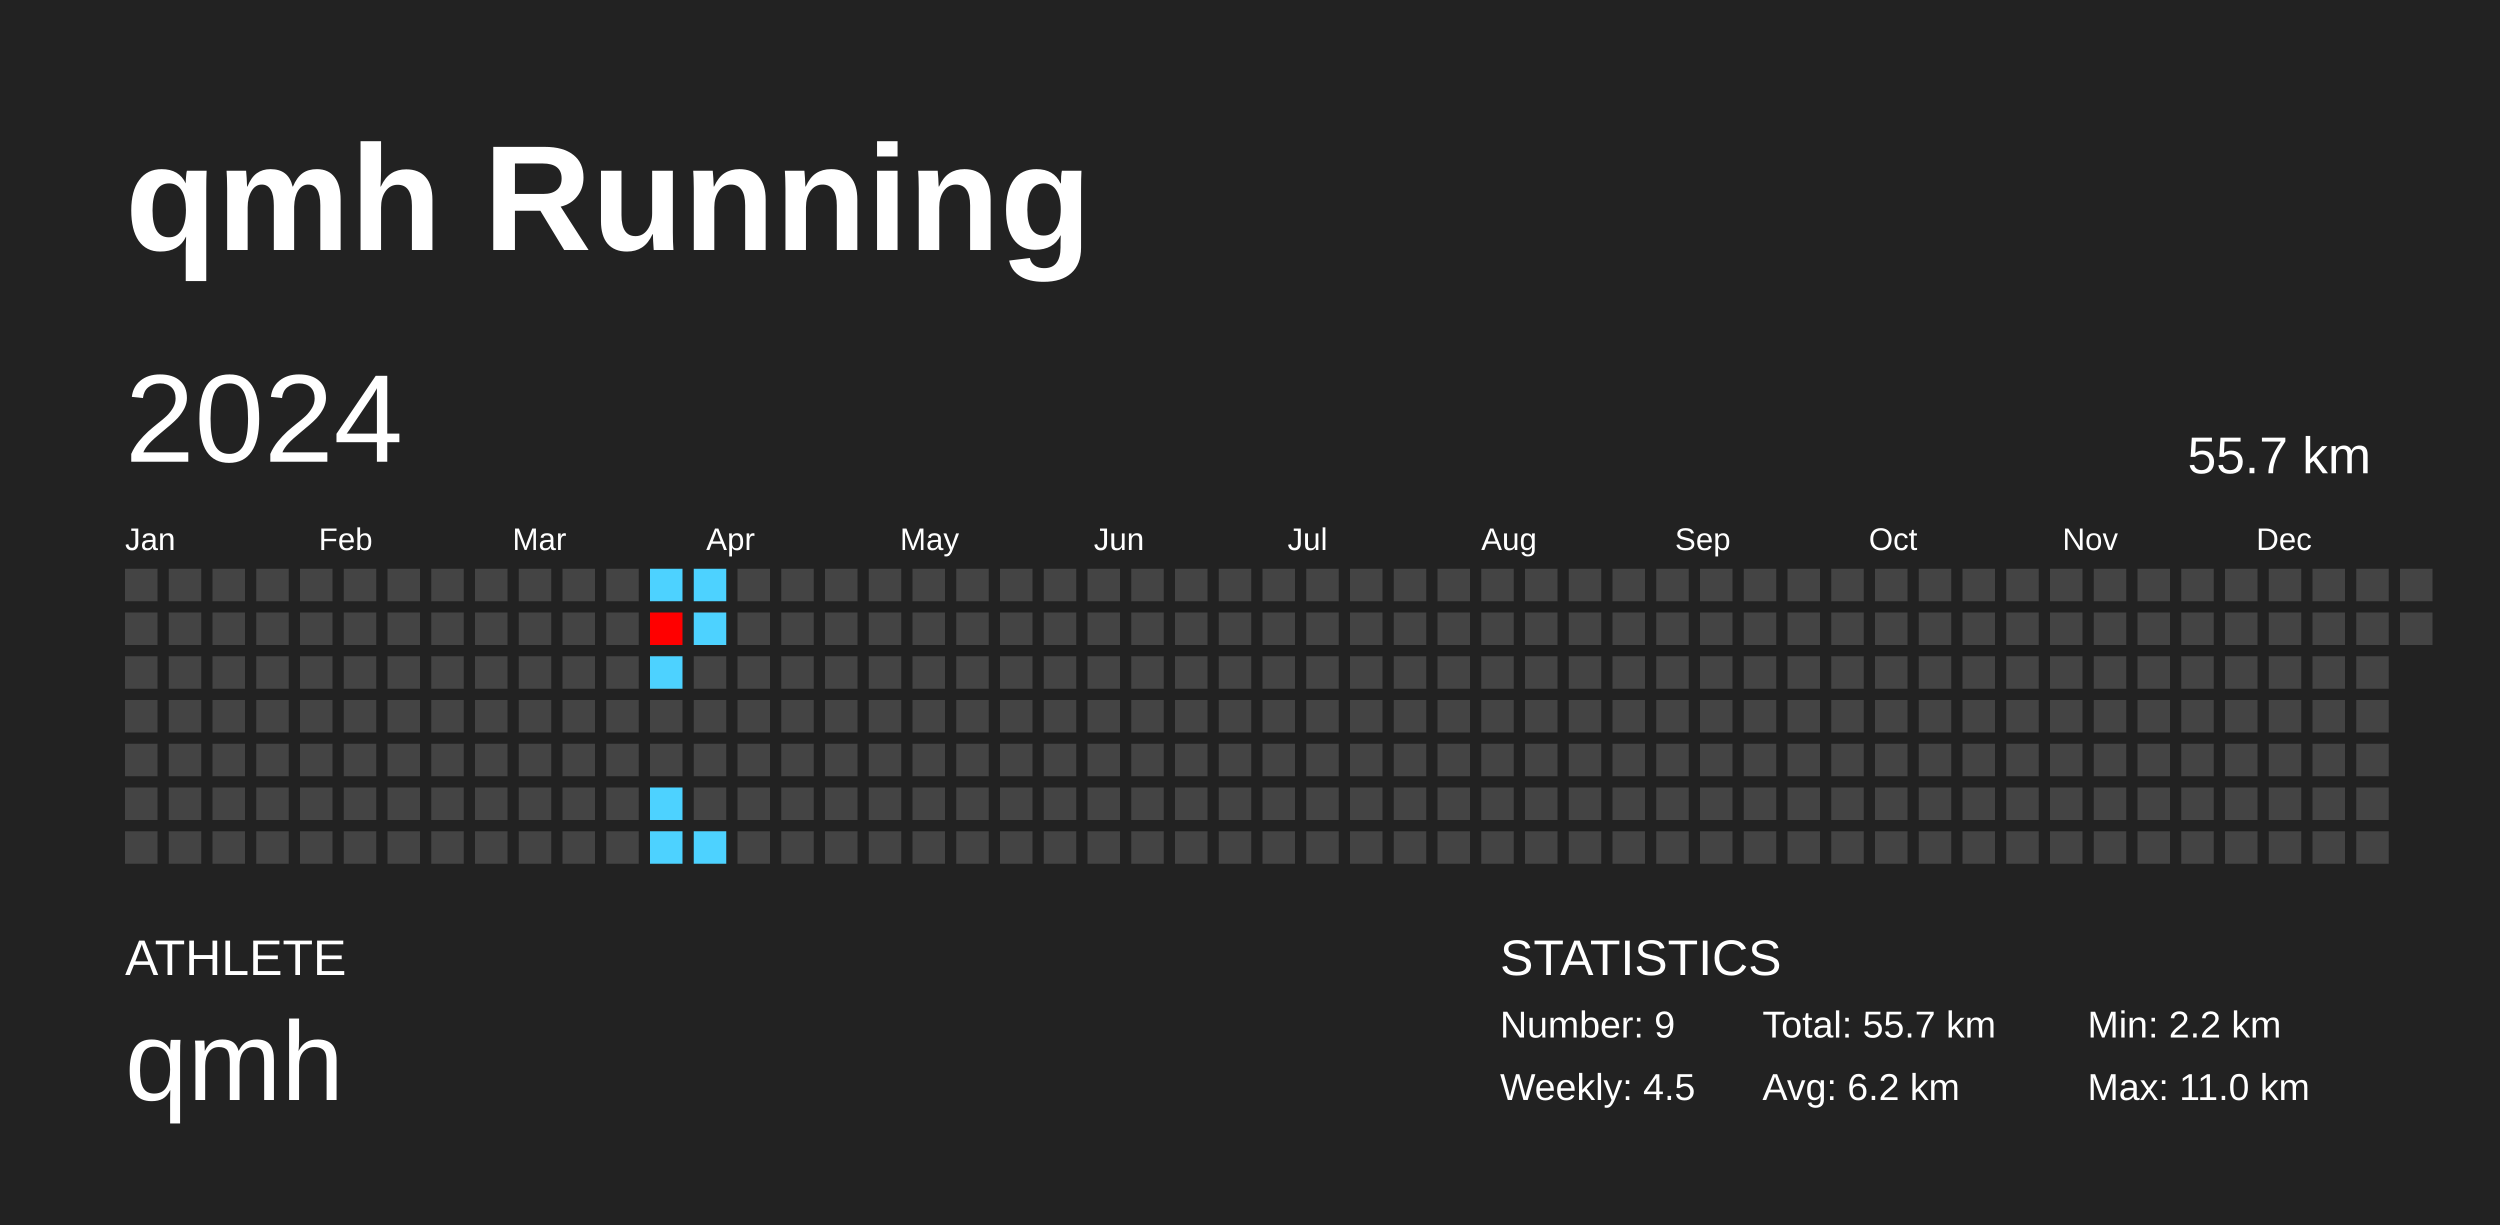
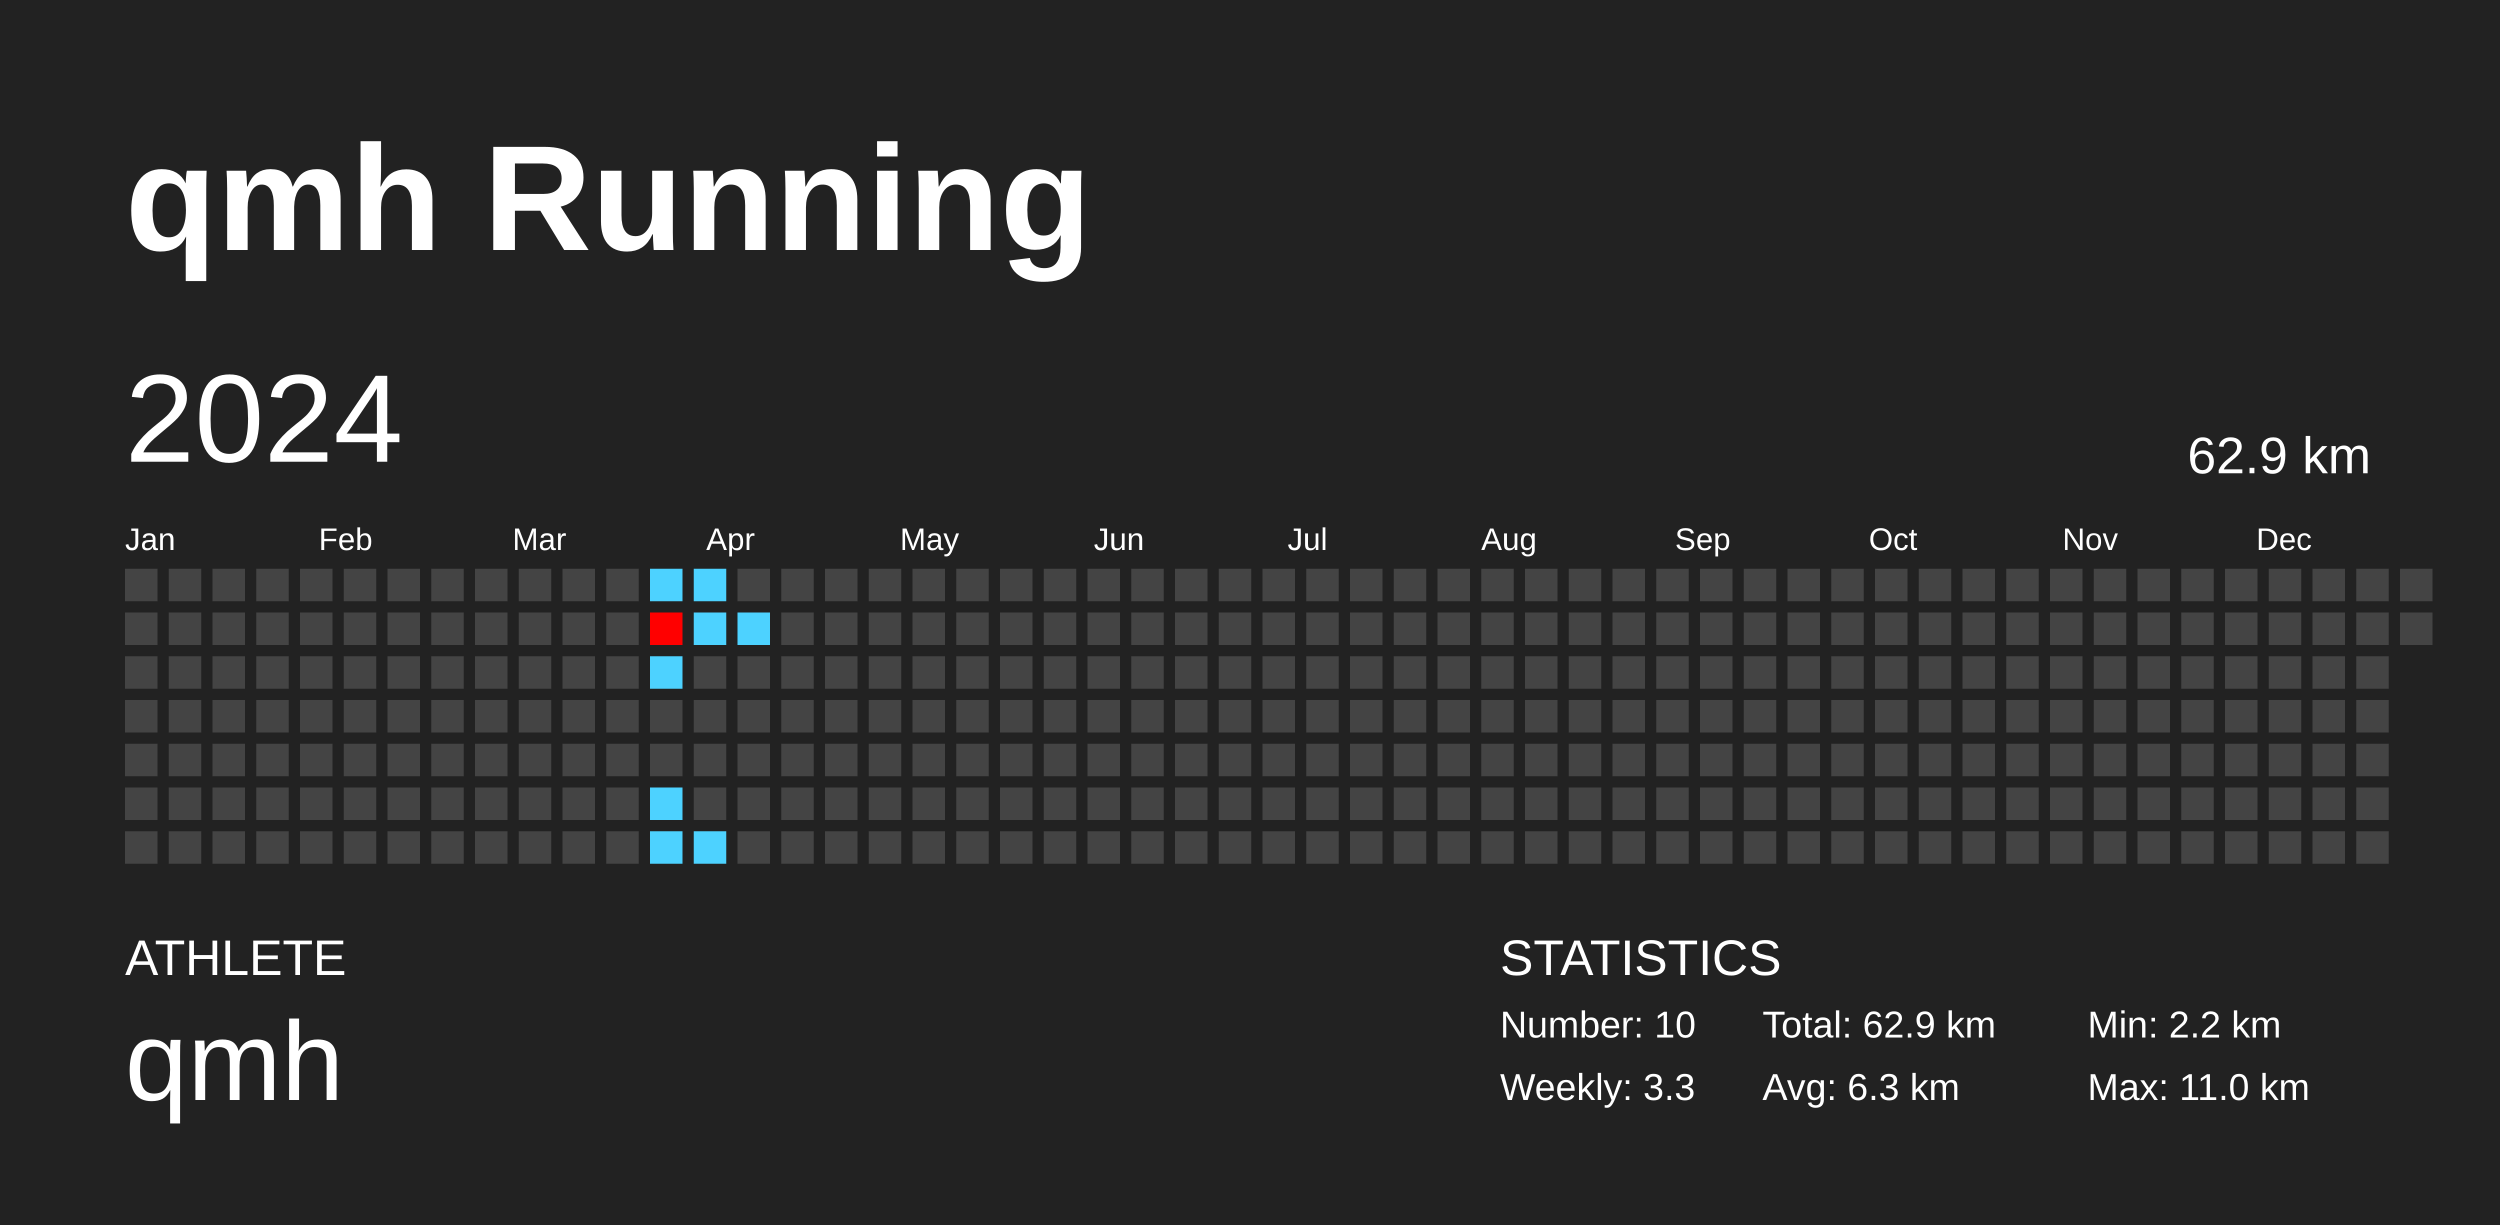
<svg xmlns="http://www.w3.org/2000/svg" baseProfile="full" height="98mm" version="1.1" viewBox="0,0,200,98" width="200mm">
  <defs />
  <rect fill="#222222" height="98" width="200" x="0" y="0" />
  <text fill="#FFFFFF" style="font-size:12px; font-family:Arial; font-weight:bold;" x="10" y="20">qmh Running</text>
  <text fill="#FFFFFF" style="font-size:4px; font-family:Arial" x="10" y="78">ATHLETE</text>
  <text fill="#FFFFFF" style="font-size:9px; font-family:Arial" x="10" y="88">qmh</text>
  <text fill="#FFFFFF" style="font-size:4px; font-family:Arial" x="120" y="78">STATISTICS</text>
-   <text fill="#FFFFFF" style="font-size:3px; font-family:Arial" x="120" y="83">Number: 9</text>
-   <text fill="#FFFFFF" style="font-size:3px; font-family:Arial" x="120" y="88">Weekly: 4.5</text>
-   <text fill="#FFFFFF" style="font-size:3px; font-family:Arial" x="141" y="83">Total: 55.7 km</text>
-   <text fill="#FFFFFF" style="font-size:3px; font-family:Arial" x="141" y="88">Avg: 6.2 km</text>
+   <text fill="#FFFFFF" style="font-size:3px; font-family:Arial" x="120" y="83">Number: 10</text>
+   <text fill="#FFFFFF" style="font-size:3px; font-family:Arial" x="120" y="88">Weekly: 3.3</text>
+   <text fill="#FFFFFF" style="font-size:3px; font-family:Arial" x="141" y="83">Total: 62.9 km</text>
+   <text fill="#FFFFFF" style="font-size:3px; font-family:Arial" x="141" y="88">Avg: 6.3 km</text>
  <text fill="#FFFFFF" style="font-size:3px; font-family:Arial" x="167" y="83">Min: 2.2 km</text>
  <text fill="#FFFFFF" style="font-size:3px; font-family:Arial" x="167" y="88">Max: 11.0 km</text>
  <text dominant-baseline="hanging" fill="#FFFFFF" style="font-size:10.0px; font-family:Arial;" x="10" y="30">2024</text>
-   <text dominant-baseline="hanging" fill="#FFFFFF" style="font-size:4.125px; font-family:Arial;" x="175" y="35">55.7 km</text>
+   <text dominant-baseline="hanging" fill="#FFFFFF" style="font-size:4.125px; font-family:Arial;" x="175" y="35">62.9 km</text>
  <text fill="#FFFFFF" style="font-size:2.5px; font-family:Arial" x="10.0" y="44">Jan</text>
  <text fill="#FFFFFF" style="font-size:2.5px; font-family:Arial" x="25.5" y="44">Feb</text>
  <text fill="#FFFFFF" style="font-size:2.5px; font-family:Arial" x="41.0" y="44">Mar</text>
  <text fill="#FFFFFF" style="font-size:2.5px; font-family:Arial" x="56.5" y="44">Apr</text>
  <text fill="#FFFFFF" style="font-size:2.5px; font-family:Arial" x="72.0" y="44">May</text>
  <text fill="#FFFFFF" style="font-size:2.5px; font-family:Arial" x="87.5" y="44">Jun</text>
  <text fill="#FFFFFF" style="font-size:2.5px; font-family:Arial" x="103.0" y="44">Jul</text>
  <text fill="#FFFFFF" style="font-size:2.5px; font-family:Arial" x="118.5" y="44">Aug</text>
  <text fill="#FFFFFF" style="font-size:2.5px; font-family:Arial" x="134.0" y="44">Sep</text>
  <text fill="#FFFFFF" style="font-size:2.5px; font-family:Arial" x="149.5" y="44">Oct</text>
  <text fill="#FFFFFF" style="font-size:2.5px; font-family:Arial" x="165.0" y="44">Nov</text>
  <text fill="#FFFFFF" style="font-size:2.5px; font-family:Arial" x="180.5" y="44">Dec</text>
  <rect fill="#444444" height="2.6" width="2.6" x="10.0" y="45.5" />
  <rect fill="#444444" height="2.6" width="2.6" x="10.0" y="49.0" />
  <rect fill="#444444" height="2.6" width="2.6" x="10.0" y="52.5" />
  <rect fill="#444444" height="2.6" width="2.6" x="10.0" y="56.0" />
  <rect fill="#444444" height="2.6" width="2.6" x="10.0" y="59.5" />
  <rect fill="#444444" height="2.6" width="2.6" x="10.0" y="63.0" />
  <rect fill="#444444" height="2.6" width="2.6" x="10.0" y="66.5" />
  <rect fill="#444444" height="2.6" width="2.6" x="13.5" y="45.5" />
  <rect fill="#444444" height="2.6" width="2.6" x="13.5" y="49.0" />
  <rect fill="#444444" height="2.6" width="2.6" x="13.5" y="52.5" />
  <rect fill="#444444" height="2.6" width="2.6" x="13.5" y="56.0" />
  <rect fill="#444444" height="2.6" width="2.6" x="13.5" y="59.5" />
  <rect fill="#444444" height="2.6" width="2.6" x="13.5" y="63.0" />
  <rect fill="#444444" height="2.6" width="2.6" x="13.5" y="66.5" />
  <rect fill="#444444" height="2.6" width="2.6" x="17.0" y="45.5" />
  <rect fill="#444444" height="2.6" width="2.6" x="17.0" y="49.0" />
  <rect fill="#444444" height="2.6" width="2.6" x="17.0" y="52.5" />
  <rect fill="#444444" height="2.6" width="2.6" x="17.0" y="56.0" />
  <rect fill="#444444" height="2.6" width="2.6" x="17.0" y="59.5" />
  <rect fill="#444444" height="2.6" width="2.6" x="17.0" y="63.0" />
  <rect fill="#444444" height="2.6" width="2.6" x="17.0" y="66.5" />
  <rect fill="#444444" height="2.6" width="2.6" x="20.5" y="45.5" />
  <rect fill="#444444" height="2.6" width="2.6" x="20.5" y="49.0" />
  <rect fill="#444444" height="2.6" width="2.6" x="20.5" y="52.5" />
  <rect fill="#444444" height="2.6" width="2.6" x="20.5" y="56.0" />
  <rect fill="#444444" height="2.6" width="2.6" x="20.5" y="59.5" />
  <rect fill="#444444" height="2.6" width="2.6" x="20.5" y="63.0" />
  <rect fill="#444444" height="2.6" width="2.6" x="20.5" y="66.5" />
  <rect fill="#444444" height="2.6" width="2.6" x="24.0" y="45.5" />
  <rect fill="#444444" height="2.6" width="2.6" x="24.0" y="49.0" />
  <rect fill="#444444" height="2.6" width="2.6" x="24.0" y="52.5" />
  <rect fill="#444444" height="2.6" width="2.6" x="24.0" y="56.0" />
  <rect fill="#444444" height="2.6" width="2.6" x="24.0" y="59.5" />
  <rect fill="#444444" height="2.6" width="2.6" x="24.0" y="63.0" />
  <rect fill="#444444" height="2.6" width="2.6" x="24.0" y="66.5" />
  <rect fill="#444444" height="2.6" width="2.6" x="27.5" y="45.5" />
  <rect fill="#444444" height="2.6" width="2.6" x="27.5" y="49.0" />
  <rect fill="#444444" height="2.6" width="2.6" x="27.5" y="52.5" />
  <rect fill="#444444" height="2.6" width="2.6" x="27.5" y="56.0" />
  <rect fill="#444444" height="2.6" width="2.6" x="27.5" y="59.5" />
  <rect fill="#444444" height="2.6" width="2.6" x="27.5" y="63.0" />
  <rect fill="#444444" height="2.6" width="2.6" x="27.5" y="66.5" />
  <rect fill="#444444" height="2.6" width="2.6" x="31.0" y="45.5" />
  <rect fill="#444444" height="2.6" width="2.6" x="31.0" y="49.0" />
  <rect fill="#444444" height="2.6" width="2.6" x="31.0" y="52.5" />
  <rect fill="#444444" height="2.6" width="2.6" x="31.0" y="56.0" />
  <rect fill="#444444" height="2.6" width="2.6" x="31.0" y="59.5" />
  <rect fill="#444444" height="2.6" width="2.6" x="31.0" y="63.0" />
  <rect fill="#444444" height="2.6" width="2.6" x="31.0" y="66.5" />
  <rect fill="#444444" height="2.6" width="2.6" x="34.5" y="45.5" />
  <rect fill="#444444" height="2.6" width="2.6" x="34.5" y="49.0" />
  <rect fill="#444444" height="2.6" width="2.6" x="34.5" y="52.5" />
  <rect fill="#444444" height="2.6" width="2.6" x="34.5" y="56.0" />
  <rect fill="#444444" height="2.6" width="2.6" x="34.5" y="59.5" />
  <rect fill="#444444" height="2.6" width="2.6" x="34.5" y="63.0" />
  <rect fill="#444444" height="2.6" width="2.6" x="34.5" y="66.5" />
  <rect fill="#444444" height="2.6" width="2.6" x="38.0" y="45.5" />
  <rect fill="#444444" height="2.6" width="2.6" x="38.0" y="49.0" />
  <rect fill="#444444" height="2.6" width="2.6" x="38.0" y="52.5" />
  <rect fill="#444444" height="2.6" width="2.6" x="38.0" y="56.0" />
  <rect fill="#444444" height="2.6" width="2.6" x="38.0" y="59.5" />
  <rect fill="#444444" height="2.6" width="2.6" x="38.0" y="63.0" />
  <rect fill="#444444" height="2.6" width="2.6" x="38.0" y="66.5" />
  <rect fill="#444444" height="2.6" width="2.6" x="41.5" y="45.5" />
  <rect fill="#444444" height="2.6" width="2.6" x="41.5" y="49.0" />
  <rect fill="#444444" height="2.6" width="2.6" x="41.5" y="52.5" />
  <rect fill="#444444" height="2.6" width="2.6" x="41.5" y="56.0" />
  <rect fill="#444444" height="2.6" width="2.6" x="41.5" y="59.5" />
  <rect fill="#444444" height="2.6" width="2.6" x="41.5" y="63.0" />
  <rect fill="#444444" height="2.6" width="2.6" x="41.5" y="66.5" />
  <rect fill="#444444" height="2.6" width="2.6" x="45.0" y="45.5" />
  <rect fill="#444444" height="2.6" width="2.6" x="45.0" y="49.0" />
  <rect fill="#444444" height="2.6" width="2.6" x="45.0" y="52.5" />
  <rect fill="#444444" height="2.6" width="2.6" x="45.0" y="56.0" />
  <rect fill="#444444" height="2.6" width="2.6" x="45.0" y="59.5" />
  <rect fill="#444444" height="2.6" width="2.6" x="45.0" y="63.0" />
  <rect fill="#444444" height="2.6" width="2.6" x="45.0" y="66.5" />
  <rect fill="#444444" height="2.6" width="2.6" x="48.5" y="45.5" />
  <rect fill="#444444" height="2.6" width="2.6" x="48.5" y="49.0" />
  <rect fill="#444444" height="2.6" width="2.6" x="48.5" y="52.5" />
  <rect fill="#444444" height="2.6" width="2.6" x="48.5" y="56.0" />
  <rect fill="#444444" height="2.6" width="2.6" x="48.5" y="59.5" />
  <rect fill="#444444" height="2.6" width="2.6" x="48.5" y="63.0" />
  <rect fill="#444444" height="2.6" width="2.6" x="48.5" y="66.5" />
  <rect fill="#4dd2ff" height="2.6" width="2.6" x="52.0" y="45.5" />
  <rect fill="#ff0000" height="2.6" width="2.6" x="52.0" y="49.0" />
  <rect fill="#4dd2ff" height="2.6" width="2.6" x="52.0" y="52.5" />
  <rect fill="#444444" height="2.6" width="2.6" x="52.0" y="56.0" />
  <rect fill="#444444" height="2.6" width="2.6" x="52.0" y="59.5" />
  <rect fill="#4dd2ff" height="2.6" width="2.6" x="52.0" y="63.0" />
  <rect fill="#4dd2ff" height="2.6" width="2.6" x="52.0" y="66.5" />
  <rect fill="#4dd2ff" height="2.6" width="2.6" x="55.5" y="45.5" />
  <rect fill="#4dd2ff" height="2.6" width="2.6" x="55.5" y="49.0" />
  <rect fill="#444444" height="2.6" width="2.6" x="55.5" y="52.5" />
  <rect fill="#444444" height="2.6" width="2.6" x="55.5" y="56.0" />
  <rect fill="#444444" height="2.6" width="2.6" x="55.5" y="59.5" />
  <rect fill="#444444" height="2.6" width="2.6" x="55.5" y="63.0" />
  <rect fill="#4dd2ff" height="2.6" width="2.6" x="55.5" y="66.5" />
  <rect fill="#444444" height="2.6" width="2.6" x="59.0" y="45.5" />
-   <rect fill="#444444" height="2.6" width="2.6" x="59.0" y="49.0" />
+   <rect fill="#4dd2ff" height="2.6" width="2.6" x="59.0" y="49.0" />
  <rect fill="#444444" height="2.6" width="2.6" x="59.0" y="52.5" />
  <rect fill="#444444" height="2.6" width="2.6" x="59.0" y="56.0" />
  <rect fill="#444444" height="2.6" width="2.6" x="59.0" y="59.5" />
  <rect fill="#444444" height="2.6" width="2.6" x="59.0" y="63.0" />
  <rect fill="#444444" height="2.6" width="2.6" x="59.0" y="66.5" />
  <rect fill="#444444" height="2.6" width="2.6" x="62.5" y="45.5" />
  <rect fill="#444444" height="2.6" width="2.6" x="62.5" y="49.0" />
  <rect fill="#444444" height="2.6" width="2.6" x="62.5" y="52.5" />
  <rect fill="#444444" height="2.6" width="2.6" x="62.5" y="56.0" />
  <rect fill="#444444" height="2.6" width="2.6" x="62.5" y="59.5" />
  <rect fill="#444444" height="2.6" width="2.6" x="62.5" y="63.0" />
  <rect fill="#444444" height="2.6" width="2.6" x="62.5" y="66.5" />
  <rect fill="#444444" height="2.6" width="2.6" x="66.0" y="45.5" />
  <rect fill="#444444" height="2.6" width="2.6" x="66.0" y="49.0" />
  <rect fill="#444444" height="2.6" width="2.6" x="66.0" y="52.5" />
  <rect fill="#444444" height="2.6" width="2.6" x="66.0" y="56.0" />
  <rect fill="#444444" height="2.6" width="2.6" x="66.0" y="59.5" />
  <rect fill="#444444" height="2.6" width="2.6" x="66.0" y="63.0" />
  <rect fill="#444444" height="2.6" width="2.6" x="66.0" y="66.5" />
  <rect fill="#444444" height="2.6" width="2.6" x="69.5" y="45.5" />
  <rect fill="#444444" height="2.6" width="2.6" x="69.5" y="49.0" />
  <rect fill="#444444" height="2.6" width="2.6" x="69.5" y="52.5" />
  <rect fill="#444444" height="2.6" width="2.6" x="69.5" y="56.0" />
  <rect fill="#444444" height="2.6" width="2.6" x="69.5" y="59.5" />
  <rect fill="#444444" height="2.6" width="2.6" x="69.5" y="63.0" />
  <rect fill="#444444" height="2.6" width="2.6" x="69.5" y="66.5" />
  <rect fill="#444444" height="2.6" width="2.6" x="73.0" y="45.5" />
  <rect fill="#444444" height="2.6" width="2.6" x="73.0" y="49.0" />
  <rect fill="#444444" height="2.6" width="2.6" x="73.0" y="52.5" />
  <rect fill="#444444" height="2.6" width="2.6" x="73.0" y="56.0" />
  <rect fill="#444444" height="2.6" width="2.6" x="73.0" y="59.5" />
  <rect fill="#444444" height="2.6" width="2.6" x="73.0" y="63.0" />
  <rect fill="#444444" height="2.6" width="2.6" x="73.0" y="66.5" />
  <rect fill="#444444" height="2.6" width="2.6" x="76.5" y="45.5" />
  <rect fill="#444444" height="2.6" width="2.6" x="76.5" y="49.0" />
  <rect fill="#444444" height="2.6" width="2.6" x="76.5" y="52.5" />
  <rect fill="#444444" height="2.6" width="2.6" x="76.5" y="56.0" />
  <rect fill="#444444" height="2.6" width="2.6" x="76.5" y="59.5" />
  <rect fill="#444444" height="2.6" width="2.6" x="76.5" y="63.0" />
  <rect fill="#444444" height="2.6" width="2.6" x="76.5" y="66.5" />
  <rect fill="#444444" height="2.6" width="2.6" x="80.0" y="45.5" />
  <rect fill="#444444" height="2.6" width="2.6" x="80.0" y="49.0" />
  <rect fill="#444444" height="2.6" width="2.6" x="80.0" y="52.5" />
  <rect fill="#444444" height="2.6" width="2.6" x="80.0" y="56.0" />
  <rect fill="#444444" height="2.6" width="2.6" x="80.0" y="59.5" />
  <rect fill="#444444" height="2.6" width="2.6" x="80.0" y="63.0" />
  <rect fill="#444444" height="2.6" width="2.6" x="80.0" y="66.5" />
  <rect fill="#444444" height="2.6" width="2.6" x="83.5" y="45.5" />
  <rect fill="#444444" height="2.6" width="2.6" x="83.5" y="49.0" />
  <rect fill="#444444" height="2.6" width="2.6" x="83.5" y="52.5" />
  <rect fill="#444444" height="2.6" width="2.6" x="83.5" y="56.0" />
  <rect fill="#444444" height="2.6" width="2.6" x="83.5" y="59.5" />
  <rect fill="#444444" height="2.6" width="2.6" x="83.5" y="63.0" />
  <rect fill="#444444" height="2.6" width="2.6" x="83.5" y="66.5" />
  <rect fill="#444444" height="2.6" width="2.6" x="87.0" y="45.5" />
  <rect fill="#444444" height="2.6" width="2.6" x="87.0" y="49.0" />
  <rect fill="#444444" height="2.6" width="2.6" x="87.0" y="52.5" />
  <rect fill="#444444" height="2.6" width="2.6" x="87.0" y="56.0" />
  <rect fill="#444444" height="2.6" width="2.6" x="87.0" y="59.5" />
  <rect fill="#444444" height="2.6" width="2.6" x="87.0" y="63.0" />
  <rect fill="#444444" height="2.6" width="2.6" x="87.0" y="66.5" />
  <rect fill="#444444" height="2.6" width="2.6" x="90.5" y="45.5" />
  <rect fill="#444444" height="2.6" width="2.6" x="90.5" y="49.0" />
  <rect fill="#444444" height="2.6" width="2.6" x="90.5" y="52.5" />
  <rect fill="#444444" height="2.6" width="2.6" x="90.5" y="56.0" />
  <rect fill="#444444" height="2.6" width="2.6" x="90.5" y="59.5" />
  <rect fill="#444444" height="2.6" width="2.6" x="90.5" y="63.0" />
  <rect fill="#444444" height="2.6" width="2.6" x="90.5" y="66.5" />
  <rect fill="#444444" height="2.6" width="2.6" x="94.0" y="45.5" />
  <rect fill="#444444" height="2.6" width="2.6" x="94.0" y="49.0" />
  <rect fill="#444444" height="2.6" width="2.6" x="94.0" y="52.5" />
  <rect fill="#444444" height="2.6" width="2.6" x="94.0" y="56.0" />
  <rect fill="#444444" height="2.6" width="2.6" x="94.0" y="59.5" />
  <rect fill="#444444" height="2.6" width="2.6" x="94.0" y="63.0" />
  <rect fill="#444444" height="2.6" width="2.6" x="94.0" y="66.5" />
  <rect fill="#444444" height="2.6" width="2.6" x="97.5" y="45.5" />
  <rect fill="#444444" height="2.6" width="2.6" x="97.5" y="49.0" />
  <rect fill="#444444" height="2.6" width="2.6" x="97.5" y="52.5" />
  <rect fill="#444444" height="2.6" width="2.6" x="97.5" y="56.0" />
  <rect fill="#444444" height="2.6" width="2.6" x="97.5" y="59.5" />
  <rect fill="#444444" height="2.6" width="2.6" x="97.5" y="63.0" />
  <rect fill="#444444" height="2.6" width="2.6" x="97.5" y="66.5" />
  <rect fill="#444444" height="2.6" width="2.6" x="101.0" y="45.5" />
  <rect fill="#444444" height="2.6" width="2.6" x="101.0" y="49.0" />
  <rect fill="#444444" height="2.6" width="2.6" x="101.0" y="52.5" />
  <rect fill="#444444" height="2.6" width="2.6" x="101.0" y="56.0" />
  <rect fill="#444444" height="2.6" width="2.6" x="101.0" y="59.5" />
  <rect fill="#444444" height="2.6" width="2.6" x="101.0" y="63.0" />
  <rect fill="#444444" height="2.6" width="2.6" x="101.0" y="66.5" />
  <rect fill="#444444" height="2.6" width="2.6" x="104.5" y="45.5" />
  <rect fill="#444444" height="2.6" width="2.6" x="104.5" y="49.0" />
  <rect fill="#444444" height="2.6" width="2.6" x="104.5" y="52.5" />
  <rect fill="#444444" height="2.6" width="2.6" x="104.5" y="56.0" />
  <rect fill="#444444" height="2.6" width="2.6" x="104.5" y="59.5" />
  <rect fill="#444444" height="2.6" width="2.6" x="104.5" y="63.0" />
  <rect fill="#444444" height="2.6" width="2.6" x="104.5" y="66.5" />
  <rect fill="#444444" height="2.6" width="2.6" x="108.0" y="45.5" />
  <rect fill="#444444" height="2.6" width="2.6" x="108.0" y="49.0" />
  <rect fill="#444444" height="2.6" width="2.6" x="108.0" y="52.5" />
  <rect fill="#444444" height="2.6" width="2.6" x="108.0" y="56.0" />
  <rect fill="#444444" height="2.6" width="2.6" x="108.0" y="59.5" />
  <rect fill="#444444" height="2.6" width="2.6" x="108.0" y="63.0" />
  <rect fill="#444444" height="2.6" width="2.6" x="108.0" y="66.5" />
  <rect fill="#444444" height="2.6" width="2.6" x="111.5" y="45.5" />
  <rect fill="#444444" height="2.6" width="2.6" x="111.5" y="49.0" />
  <rect fill="#444444" height="2.6" width="2.6" x="111.5" y="52.5" />
  <rect fill="#444444" height="2.6" width="2.6" x="111.5" y="56.0" />
  <rect fill="#444444" height="2.6" width="2.6" x="111.5" y="59.5" />
  <rect fill="#444444" height="2.6" width="2.6" x="111.5" y="63.0" />
  <rect fill="#444444" height="2.6" width="2.6" x="111.5" y="66.5" />
  <rect fill="#444444" height="2.6" width="2.6" x="115.0" y="45.5" />
  <rect fill="#444444" height="2.6" width="2.6" x="115.0" y="49.0" />
  <rect fill="#444444" height="2.6" width="2.6" x="115.0" y="52.5" />
  <rect fill="#444444" height="2.6" width="2.6" x="115.0" y="56.0" />
  <rect fill="#444444" height="2.6" width="2.6" x="115.0" y="59.5" />
  <rect fill="#444444" height="2.6" width="2.6" x="115.0" y="63.0" />
  <rect fill="#444444" height="2.6" width="2.6" x="115.0" y="66.5" />
  <rect fill="#444444" height="2.6" width="2.6" x="118.5" y="45.5" />
  <rect fill="#444444" height="2.6" width="2.6" x="118.5" y="49.0" />
  <rect fill="#444444" height="2.6" width="2.6" x="118.5" y="52.5" />
  <rect fill="#444444" height="2.6" width="2.6" x="118.5" y="56.0" />
  <rect fill="#444444" height="2.6" width="2.6" x="118.5" y="59.5" />
  <rect fill="#444444" height="2.6" width="2.6" x="118.5" y="63.0" />
  <rect fill="#444444" height="2.6" width="2.6" x="118.5" y="66.5" />
  <rect fill="#444444" height="2.6" width="2.6" x="122.0" y="45.5" />
  <rect fill="#444444" height="2.6" width="2.6" x="122.0" y="49.0" />
  <rect fill="#444444" height="2.6" width="2.6" x="122.0" y="52.5" />
  <rect fill="#444444" height="2.6" width="2.6" x="122.0" y="56.0" />
  <rect fill="#444444" height="2.6" width="2.6" x="122.0" y="59.5" />
  <rect fill="#444444" height="2.6" width="2.6" x="122.0" y="63.0" />
  <rect fill="#444444" height="2.6" width="2.6" x="122.0" y="66.5" />
  <rect fill="#444444" height="2.6" width="2.6" x="125.5" y="45.5" />
  <rect fill="#444444" height="2.6" width="2.6" x="125.5" y="49.0" />
  <rect fill="#444444" height="2.6" width="2.6" x="125.5" y="52.5" />
  <rect fill="#444444" height="2.6" width="2.6" x="125.5" y="56.0" />
  <rect fill="#444444" height="2.6" width="2.6" x="125.5" y="59.5" />
  <rect fill="#444444" height="2.6" width="2.6" x="125.5" y="63.0" />
  <rect fill="#444444" height="2.6" width="2.6" x="125.5" y="66.5" />
  <rect fill="#444444" height="2.6" width="2.6" x="129.0" y="45.5" />
  <rect fill="#444444" height="2.6" width="2.6" x="129.0" y="49.0" />
  <rect fill="#444444" height="2.6" width="2.6" x="129.0" y="52.5" />
  <rect fill="#444444" height="2.6" width="2.6" x="129.0" y="56.0" />
  <rect fill="#444444" height="2.6" width="2.6" x="129.0" y="59.5" />
  <rect fill="#444444" height="2.6" width="2.6" x="129.0" y="63.0" />
  <rect fill="#444444" height="2.6" width="2.6" x="129.0" y="66.5" />
  <rect fill="#444444" height="2.6" width="2.6" x="132.5" y="45.5" />
  <rect fill="#444444" height="2.6" width="2.6" x="132.5" y="49.0" />
  <rect fill="#444444" height="2.6" width="2.6" x="132.5" y="52.5" />
  <rect fill="#444444" height="2.6" width="2.6" x="132.5" y="56.0" />
  <rect fill="#444444" height="2.6" width="2.6" x="132.5" y="59.5" />
  <rect fill="#444444" height="2.6" width="2.6" x="132.5" y="63.0" />
  <rect fill="#444444" height="2.6" width="2.6" x="132.5" y="66.5" />
  <rect fill="#444444" height="2.6" width="2.6" x="136.0" y="45.5" />
  <rect fill="#444444" height="2.6" width="2.6" x="136.0" y="49.0" />
  <rect fill="#444444" height="2.6" width="2.6" x="136.0" y="52.5" />
  <rect fill="#444444" height="2.6" width="2.6" x="136.0" y="56.0" />
  <rect fill="#444444" height="2.6" width="2.6" x="136.0" y="59.5" />
  <rect fill="#444444" height="2.6" width="2.6" x="136.0" y="63.0" />
  <rect fill="#444444" height="2.6" width="2.6" x="136.0" y="66.5" />
  <rect fill="#444444" height="2.6" width="2.6" x="139.5" y="45.5" />
  <rect fill="#444444" height="2.6" width="2.6" x="139.5" y="49.0" />
  <rect fill="#444444" height="2.6" width="2.6" x="139.5" y="52.5" />
  <rect fill="#444444" height="2.6" width="2.6" x="139.5" y="56.0" />
  <rect fill="#444444" height="2.6" width="2.6" x="139.5" y="59.5" />
  <rect fill="#444444" height="2.6" width="2.6" x="139.5" y="63.0" />
  <rect fill="#444444" height="2.6" width="2.6" x="139.5" y="66.5" />
  <rect fill="#444444" height="2.6" width="2.6" x="143.0" y="45.5" />
  <rect fill="#444444" height="2.6" width="2.6" x="143.0" y="49.0" />
  <rect fill="#444444" height="2.6" width="2.6" x="143.0" y="52.5" />
  <rect fill="#444444" height="2.6" width="2.6" x="143.0" y="56.0" />
  <rect fill="#444444" height="2.6" width="2.6" x="143.0" y="59.5" />
  <rect fill="#444444" height="2.6" width="2.6" x="143.0" y="63.0" />
  <rect fill="#444444" height="2.6" width="2.6" x="143.0" y="66.5" />
  <rect fill="#444444" height="2.6" width="2.6" x="146.5" y="45.5" />
  <rect fill="#444444" height="2.6" width="2.6" x="146.5" y="49.0" />
  <rect fill="#444444" height="2.6" width="2.6" x="146.5" y="52.5" />
  <rect fill="#444444" height="2.6" width="2.6" x="146.5" y="56.0" />
  <rect fill="#444444" height="2.6" width="2.6" x="146.5" y="59.5" />
  <rect fill="#444444" height="2.6" width="2.6" x="146.5" y="63.0" />
  <rect fill="#444444" height="2.6" width="2.6" x="146.5" y="66.5" />
  <rect fill="#444444" height="2.6" width="2.6" x="150.0" y="45.5" />
  <rect fill="#444444" height="2.6" width="2.6" x="150.0" y="49.0" />
  <rect fill="#444444" height="2.6" width="2.6" x="150.0" y="52.5" />
  <rect fill="#444444" height="2.6" width="2.6" x="150.0" y="56.0" />
  <rect fill="#444444" height="2.6" width="2.6" x="150.0" y="59.5" />
  <rect fill="#444444" height="2.6" width="2.6" x="150.0" y="63.0" />
  <rect fill="#444444" height="2.6" width="2.6" x="150.0" y="66.5" />
  <rect fill="#444444" height="2.6" width="2.6" x="153.5" y="45.5" />
  <rect fill="#444444" height="2.6" width="2.6" x="153.5" y="49.0" />
  <rect fill="#444444" height="2.6" width="2.6" x="153.5" y="52.5" />
  <rect fill="#444444" height="2.6" width="2.6" x="153.5" y="56.0" />
  <rect fill="#444444" height="2.6" width="2.6" x="153.5" y="59.5" />
  <rect fill="#444444" height="2.6" width="2.6" x="153.5" y="63.0" />
  <rect fill="#444444" height="2.6" width="2.6" x="153.5" y="66.5" />
  <rect fill="#444444" height="2.6" width="2.6" x="157.0" y="45.5" />
  <rect fill="#444444" height="2.6" width="2.6" x="157.0" y="49.0" />
  <rect fill="#444444" height="2.6" width="2.6" x="157.0" y="52.5" />
  <rect fill="#444444" height="2.6" width="2.6" x="157.0" y="56.0" />
  <rect fill="#444444" height="2.6" width="2.6" x="157.0" y="59.5" />
  <rect fill="#444444" height="2.6" width="2.6" x="157.0" y="63.0" />
  <rect fill="#444444" height="2.6" width="2.6" x="157.0" y="66.5" />
  <rect fill="#444444" height="2.6" width="2.6" x="160.5" y="45.5" />
  <rect fill="#444444" height="2.6" width="2.6" x="160.5" y="49.0" />
  <rect fill="#444444" height="2.6" width="2.6" x="160.5" y="52.5" />
  <rect fill="#444444" height="2.6" width="2.6" x="160.5" y="56.0" />
  <rect fill="#444444" height="2.6" width="2.6" x="160.5" y="59.5" />
  <rect fill="#444444" height="2.6" width="2.6" x="160.5" y="63.0" />
  <rect fill="#444444" height="2.6" width="2.6" x="160.5" y="66.5" />
  <rect fill="#444444" height="2.6" width="2.6" x="164.0" y="45.5" />
  <rect fill="#444444" height="2.6" width="2.6" x="164.0" y="49.0" />
  <rect fill="#444444" height="2.6" width="2.6" x="164.0" y="52.5" />
  <rect fill="#444444" height="2.6" width="2.6" x="164.0" y="56.0" />
  <rect fill="#444444" height="2.6" width="2.6" x="164.0" y="59.5" />
  <rect fill="#444444" height="2.6" width="2.6" x="164.0" y="63.0" />
  <rect fill="#444444" height="2.6" width="2.6" x="164.0" y="66.5" />
  <rect fill="#444444" height="2.6" width="2.6" x="167.5" y="45.5" />
  <rect fill="#444444" height="2.6" width="2.6" x="167.5" y="49.0" />
  <rect fill="#444444" height="2.6" width="2.6" x="167.5" y="52.5" />
  <rect fill="#444444" height="2.6" width="2.6" x="167.5" y="56.0" />
  <rect fill="#444444" height="2.6" width="2.6" x="167.5" y="59.5" />
  <rect fill="#444444" height="2.6" width="2.6" x="167.5" y="63.0" />
  <rect fill="#444444" height="2.6" width="2.6" x="167.5" y="66.5" />
  <rect fill="#444444" height="2.6" width="2.6" x="171.0" y="45.5" />
  <rect fill="#444444" height="2.6" width="2.6" x="171.0" y="49.0" />
  <rect fill="#444444" height="2.6" width="2.6" x="171.0" y="52.5" />
  <rect fill="#444444" height="2.6" width="2.6" x="171.0" y="56.0" />
  <rect fill="#444444" height="2.6" width="2.6" x="171.0" y="59.5" />
  <rect fill="#444444" height="2.6" width="2.6" x="171.0" y="63.0" />
  <rect fill="#444444" height="2.6" width="2.6" x="171.0" y="66.5" />
  <rect fill="#444444" height="2.6" width="2.6" x="174.5" y="45.5" />
  <rect fill="#444444" height="2.6" width="2.6" x="174.5" y="49.0" />
  <rect fill="#444444" height="2.6" width="2.6" x="174.5" y="52.5" />
  <rect fill="#444444" height="2.6" width="2.6" x="174.5" y="56.0" />
  <rect fill="#444444" height="2.6" width="2.6" x="174.5" y="59.5" />
  <rect fill="#444444" height="2.6" width="2.6" x="174.5" y="63.0" />
  <rect fill="#444444" height="2.6" width="2.6" x="174.5" y="66.5" />
  <rect fill="#444444" height="2.6" width="2.6" x="178.0" y="45.5" />
  <rect fill="#444444" height="2.6" width="2.6" x="178.0" y="49.0" />
  <rect fill="#444444" height="2.6" width="2.6" x="178.0" y="52.5" />
  <rect fill="#444444" height="2.6" width="2.6" x="178.0" y="56.0" />
  <rect fill="#444444" height="2.6" width="2.6" x="178.0" y="59.5" />
  <rect fill="#444444" height="2.6" width="2.6" x="178.0" y="63.0" />
  <rect fill="#444444" height="2.6" width="2.6" x="178.0" y="66.5" />
  <rect fill="#444444" height="2.6" width="2.6" x="181.5" y="45.5" />
  <rect fill="#444444" height="2.6" width="2.6" x="181.5" y="49.0" />
  <rect fill="#444444" height="2.6" width="2.6" x="181.5" y="52.5" />
  <rect fill="#444444" height="2.6" width="2.6" x="181.5" y="56.0" />
  <rect fill="#444444" height="2.6" width="2.6" x="181.5" y="59.5" />
  <rect fill="#444444" height="2.6" width="2.6" x="181.5" y="63.0" />
  <rect fill="#444444" height="2.6" width="2.6" x="181.5" y="66.5" />
  <rect fill="#444444" height="2.6" width="2.6" x="185.0" y="45.5" />
  <rect fill="#444444" height="2.6" width="2.6" x="185.0" y="49.0" />
  <rect fill="#444444" height="2.6" width="2.6" x="185.0" y="52.5" />
  <rect fill="#444444" height="2.6" width="2.6" x="185.0" y="56.0" />
  <rect fill="#444444" height="2.6" width="2.6" x="185.0" y="59.5" />
  <rect fill="#444444" height="2.6" width="2.6" x="185.0" y="63.0" />
  <rect fill="#444444" height="2.6" width="2.6" x="185.0" y="66.5" />
  <rect fill="#444444" height="2.6" width="2.6" x="188.5" y="45.5" />
  <rect fill="#444444" height="2.6" width="2.6" x="188.5" y="49.0" />
  <rect fill="#444444" height="2.6" width="2.6" x="188.5" y="52.5" />
  <rect fill="#444444" height="2.6" width="2.6" x="188.5" y="56.0" />
  <rect fill="#444444" height="2.6" width="2.6" x="188.5" y="59.5" />
  <rect fill="#444444" height="2.6" width="2.6" x="188.5" y="63.0" />
  <rect fill="#444444" height="2.6" width="2.6" x="188.5" y="66.5" />
  <rect fill="#444444" height="2.6" width="2.6" x="192.0" y="45.5" />
  <rect fill="#444444" height="2.6" width="2.6" x="192.0" y="49.0" />
</svg>
